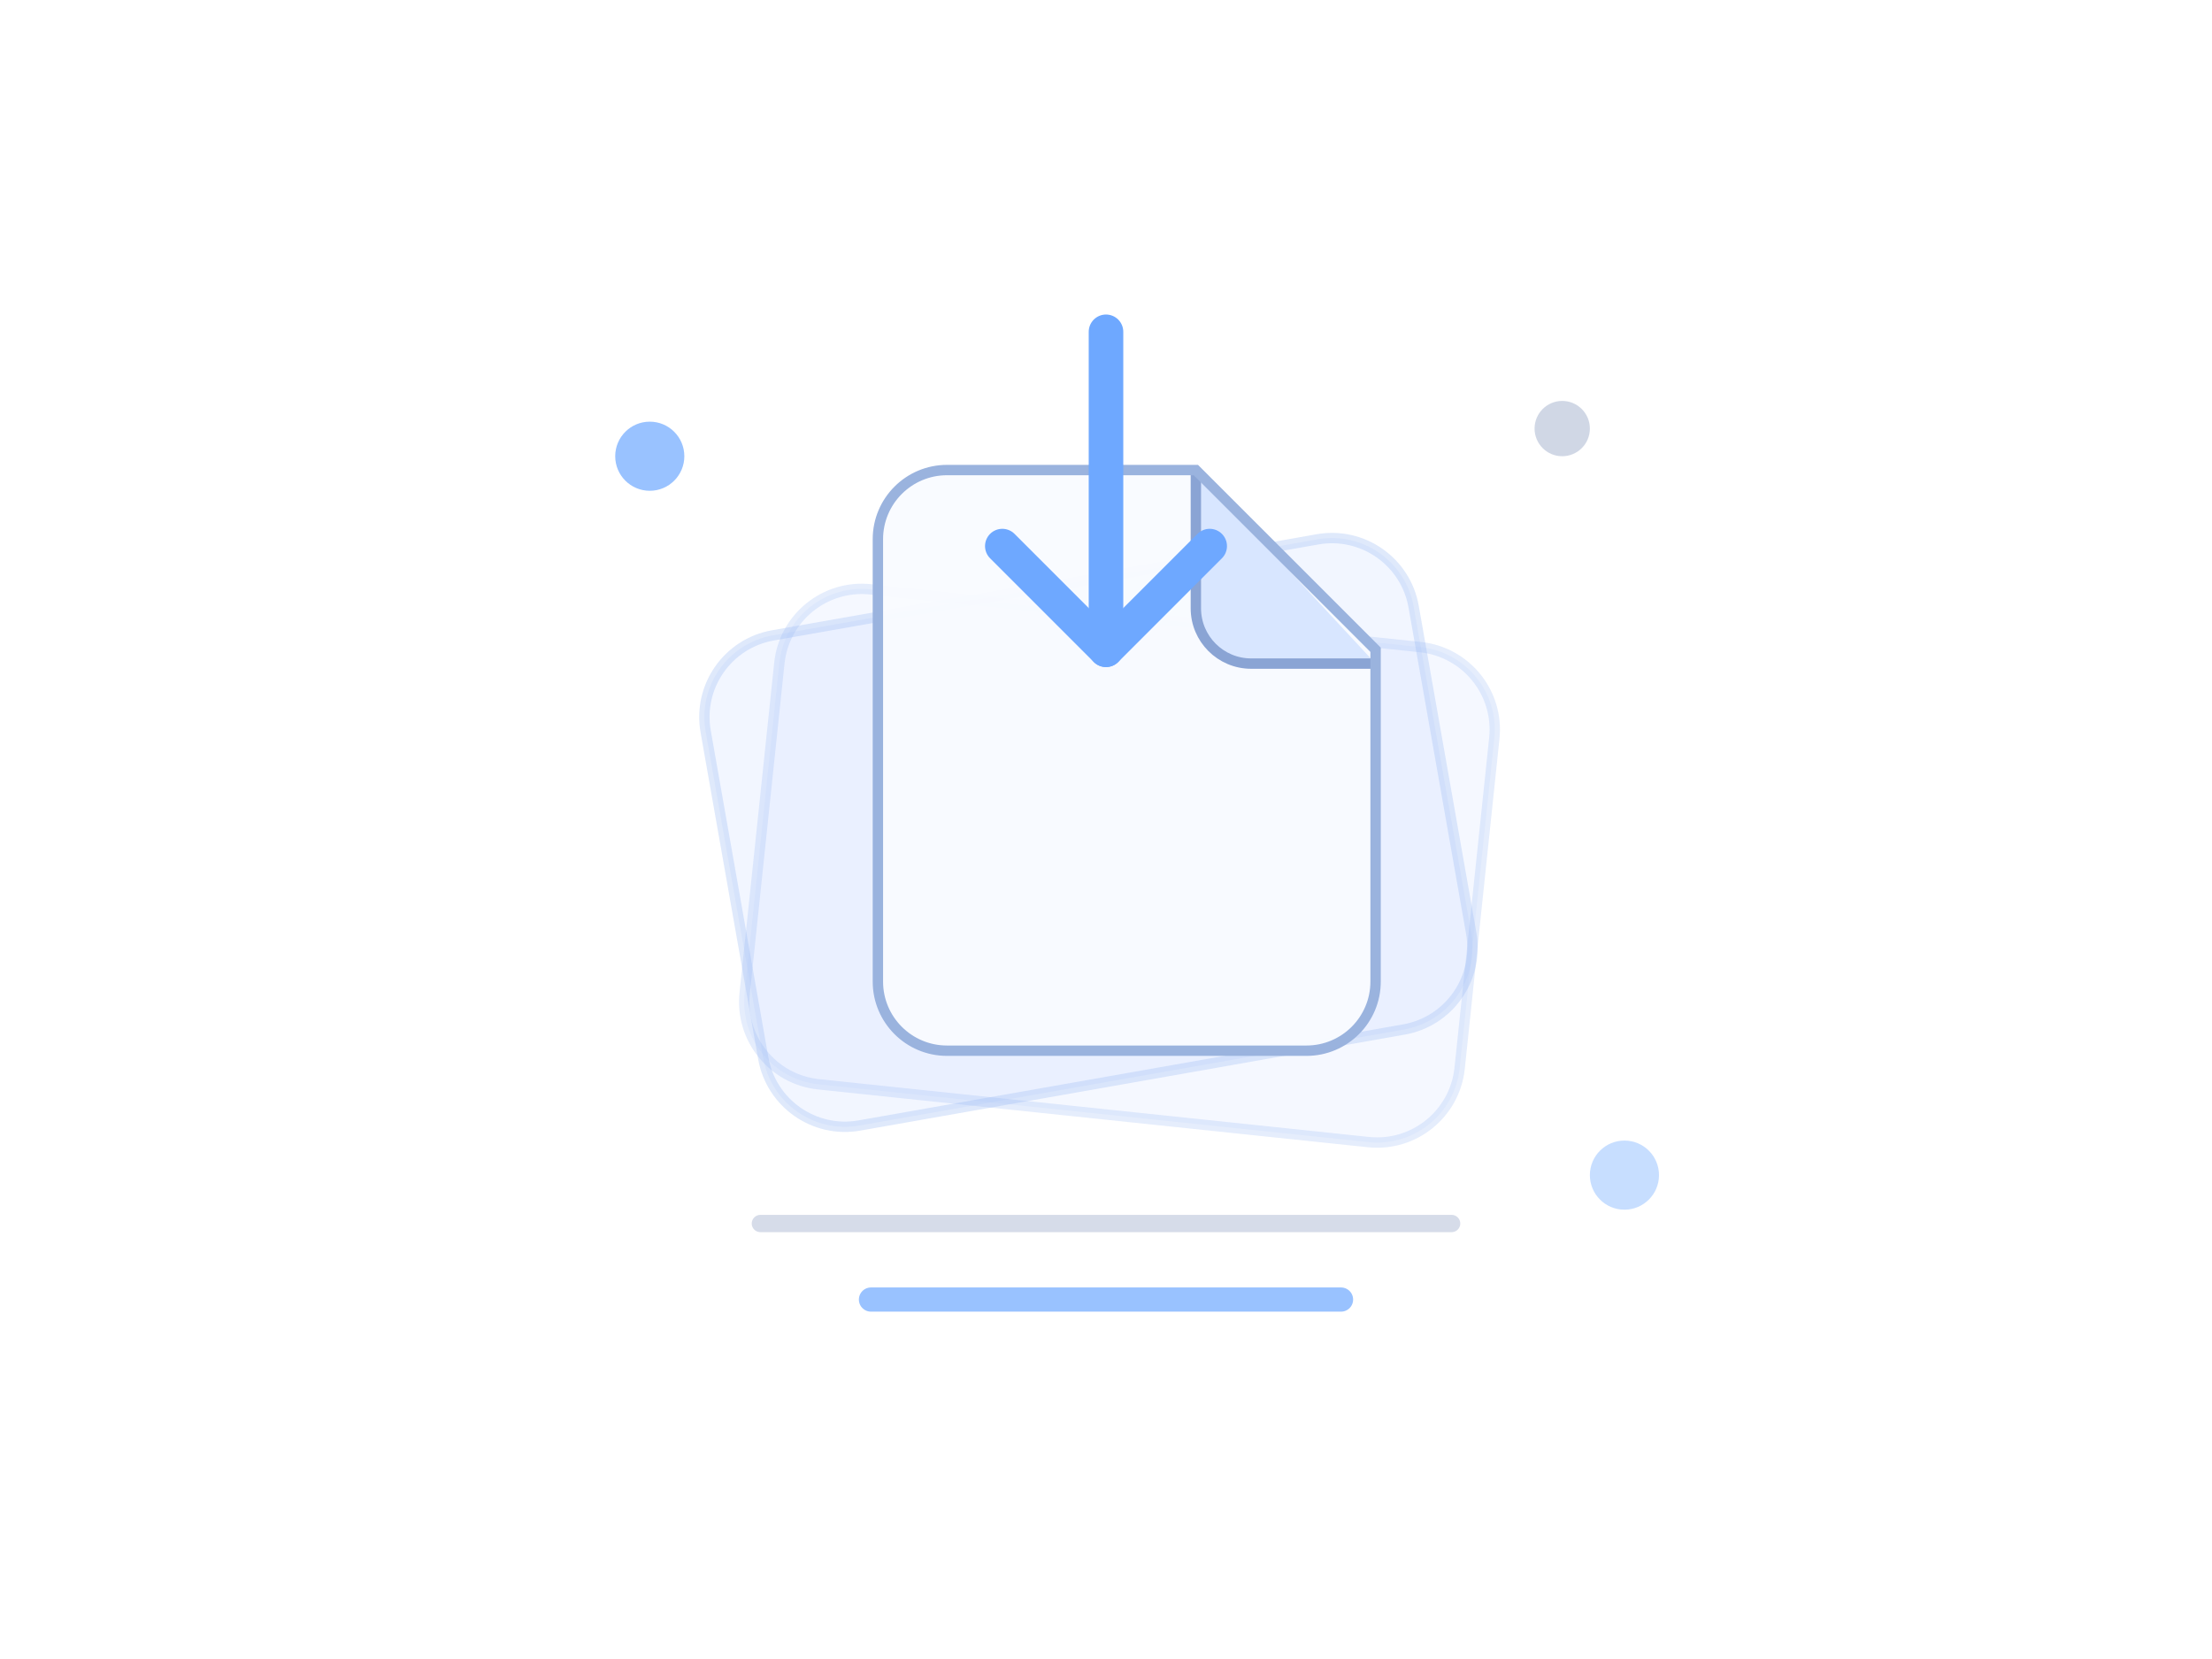
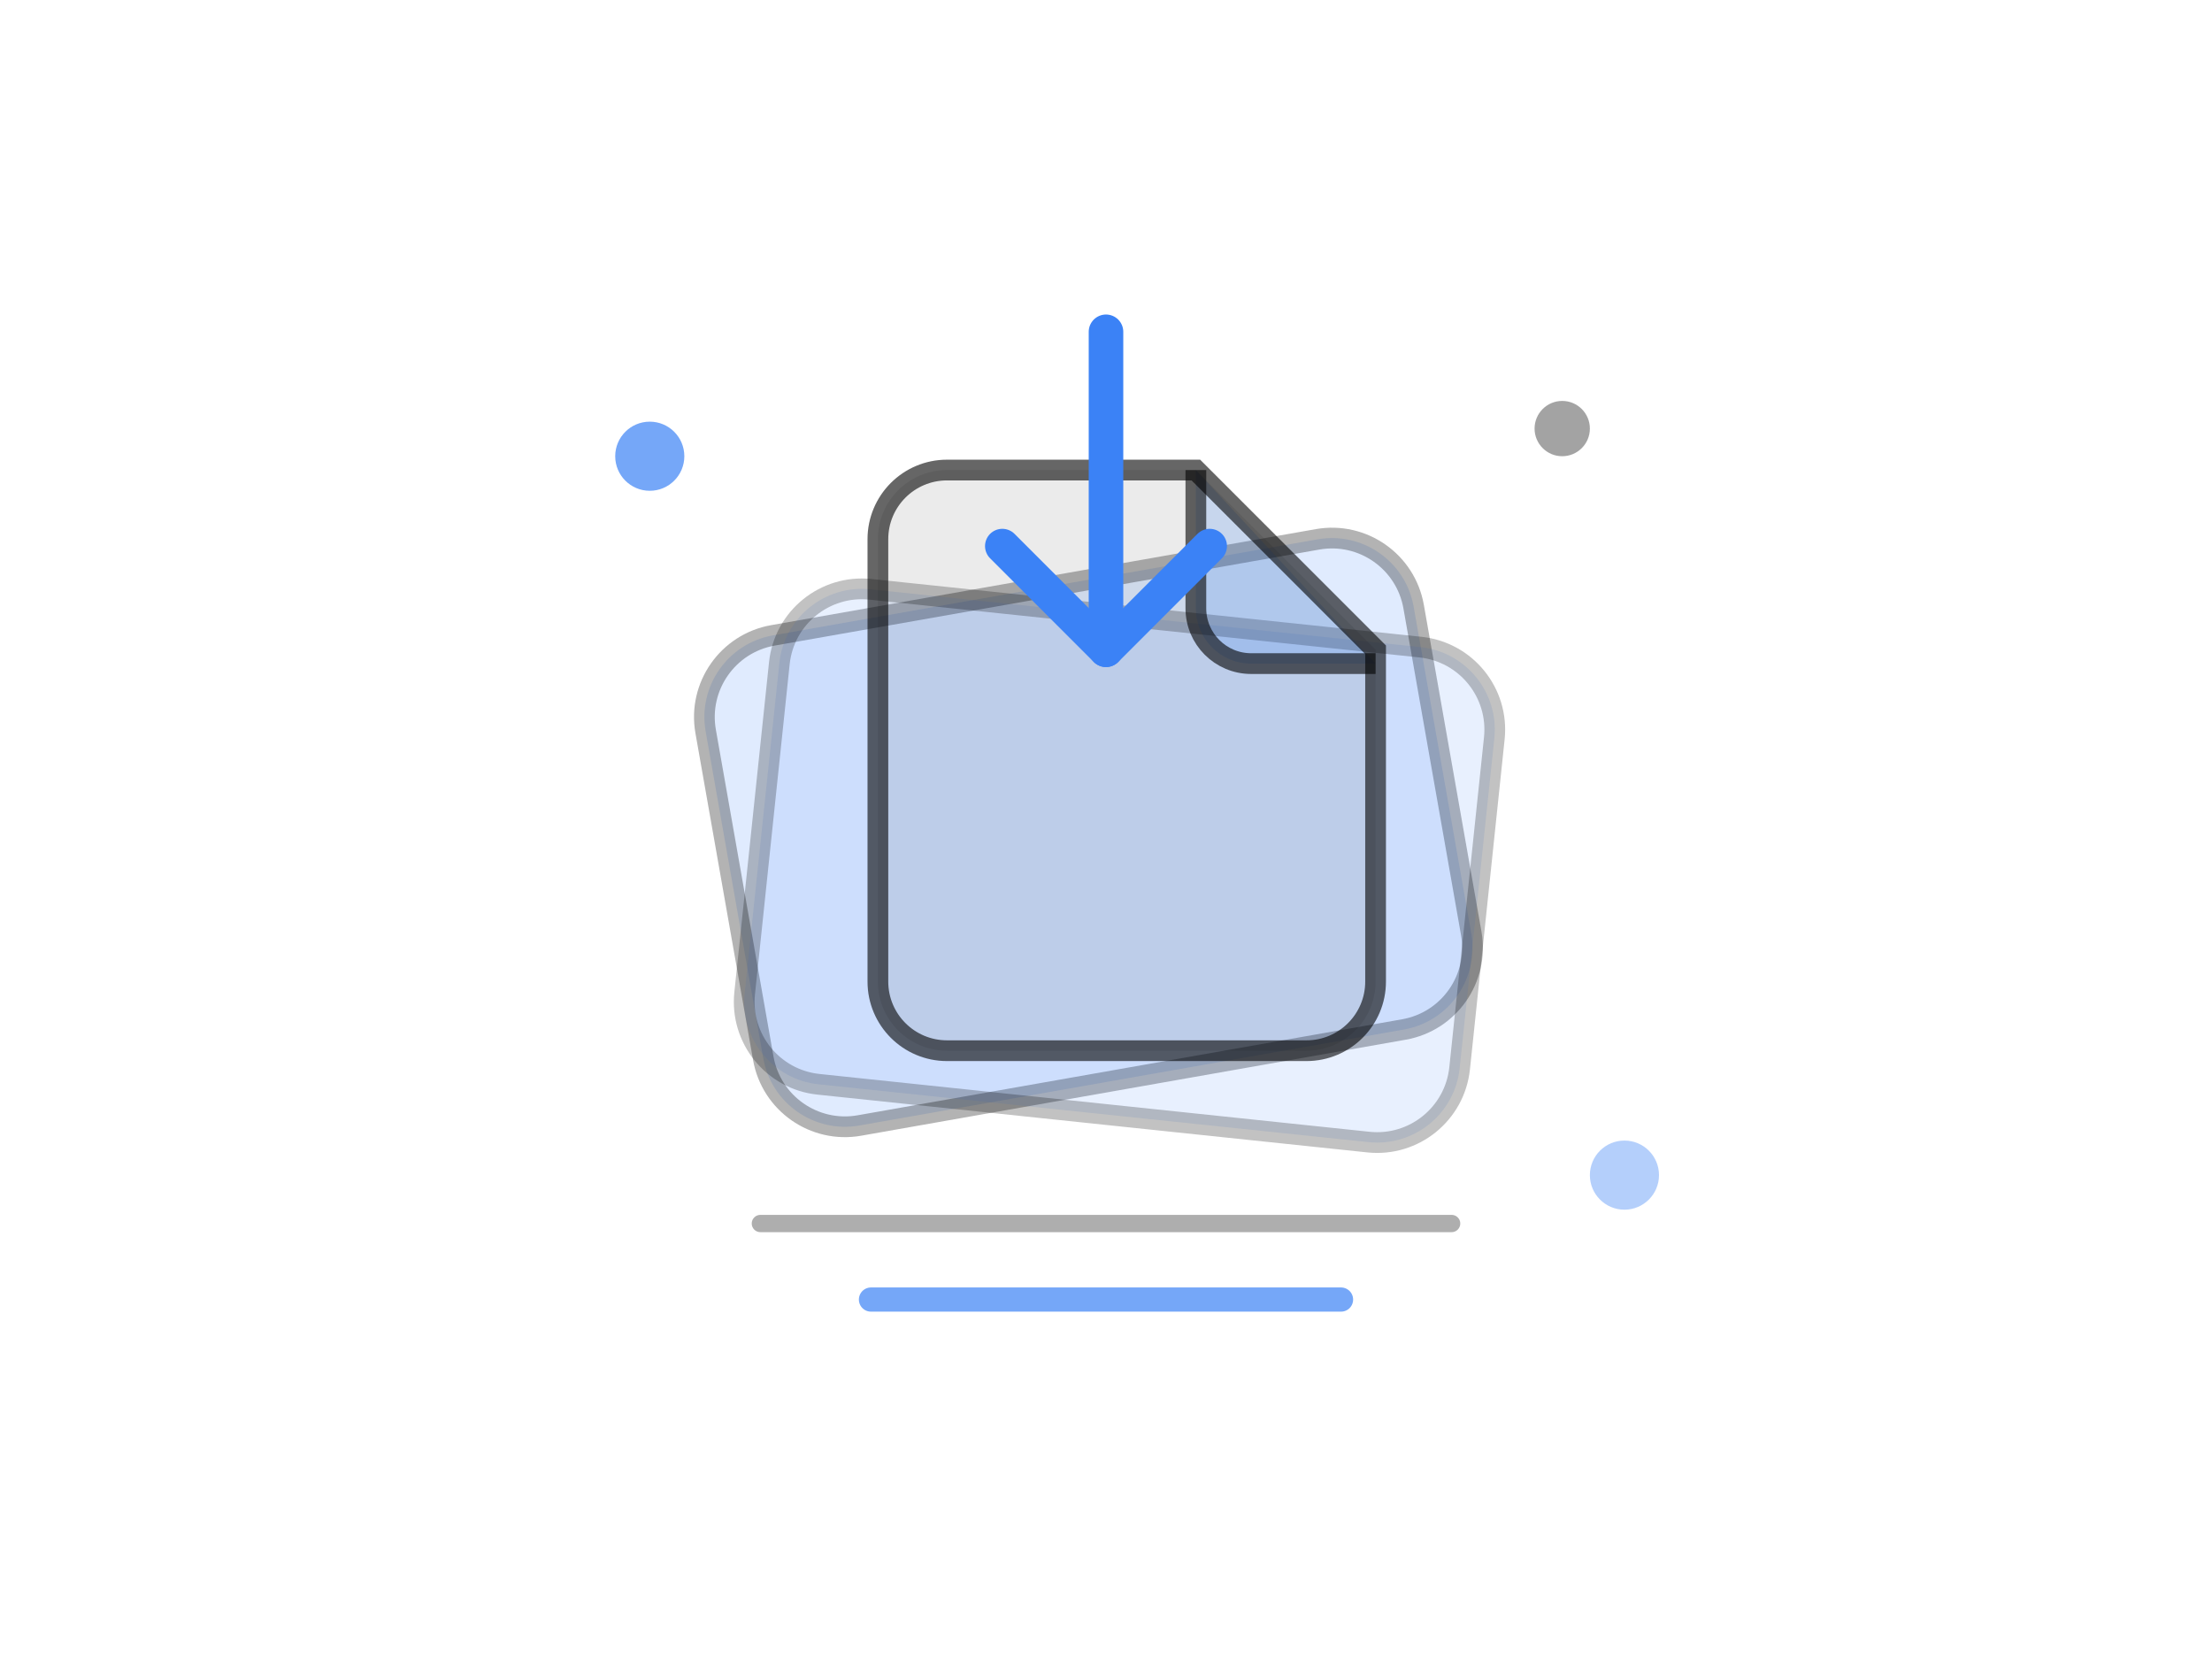
<svg xmlns="http://www.w3.org/2000/svg" width="320" height="240" viewBox="0 0 320 240" fill="none">
-   <rect x="100" y="94" width="104" height="72" rx="12" transform="rotate(-10 100 94)" fill="#A9C7FF" fill-opacity="0.16" stroke="#93B5F2" stroke-opacity="0.30" stroke-width="1.5" />
-   <rect x="114" y="84" width="104" height="72" rx="12" transform="rotate(6 114 84)" fill="#A9C7FF" fill-opacity="0.12" stroke="#93B5F2" stroke-opacity="0.24" stroke-width="1.5" />
-   <path d="M127 78C127 72.477 131.477 68 137 68H173L199 94V142C199 147.523 194.523 152 189 152H137C131.477 152 127 147.523 127 142V78Z" fill="#F8FBFF" fill-opacity="0.96" />
-   <path d="M173 68V88C173 92.418 176.582 96 181 96H199" fill="#D8E6FF" />
-   <path d="M173 68V88C173 92.418 176.582 96 181 96H199" stroke="#8AA4D4" stroke-width="1.5" stroke-linejoin="round" />
-   <path d="M137 68H173L199 94V142C199 147.523 194.523 152 189 152H137C131.477 152 127 147.523 127 142V78C127 72.477 131.477 68 137 68Z" stroke="#9AB3DE" stroke-width="1.5" />
-   <path d="M160 48V94" stroke="#6EA8FF" stroke-width="5" stroke-linecap="round" />
-   <path d="M145 79L160 94L175 79" stroke="#6EA8FF" stroke-width="5" stroke-linecap="round" stroke-linejoin="round" />
-   <path d="M110 177H210" stroke="#7F91B8" stroke-opacity="0.32" stroke-width="2.5" stroke-linecap="round" />
-   <path d="M126 188H194" stroke="#6EA8FF" stroke-opacity="0.70" stroke-width="3.5" stroke-linecap="round" />
-   <circle cx="94" cy="66" r="5" fill="#6EA8FF" fill-opacity="0.70" />
-   <circle cx="226" cy="62" r="4" fill="#7F91B8" fill-opacity="0.36" />
-   <circle cx="235" cy="170" r="5" fill="#6EA8FF" fill-opacity="0.38" />
+   <rect x="100" y="94" width="104" height="72" rx="12" transform="rotate(-10 100 94)" fill="#3B82F6" fill-opacity="0.16" stroke="#000" stroke-opacity="0.30" stroke-width="3" />
+   <rect x="114" y="84" width="104" height="72" rx="12" transform="rotate(6 114 84)" fill="#3B82F6" fill-opacity="0.12" stroke="#000" stroke-opacity="0.24" stroke-width="3" />
+   <path d="M127 78C127 72.477 131.477 68 137 68H173L199 94V142C199 147.523 194.523 152 189 152H137C131.477 152 127 147.523 127 142V78Z" fill="#000" fill-opacity="0.08" />
+   <path d="M173 68V88C173 92.418 176.582 96 181 96H199" fill="#3B82F6" fill-opacity="0.20" />
+   <path d="M173 68V88C173 92.418 176.582 96 181 96H199" stroke="#000" stroke-opacity="0.60" stroke-width="3" stroke-linejoin="round" />
+   <path d="M137 68H173L199 94V142C199 147.523 194.523 152 189 152H137C131.477 152 127 147.523 127 142V78C127 72.477 131.477 68 137 68Z" stroke="#000" stroke-opacity="0.60" stroke-width="3" />
+   <path d="M160 48V94" stroke="#3B82F6" stroke-width="5" stroke-linecap="round" />
+   <path d="M145 79L160 94L175 79" stroke="#3B82F6" stroke-width="5" stroke-linecap="round" stroke-linejoin="round" />
+   <path d="M110 177H210" stroke="#000" stroke-opacity="0.32" stroke-width="2.5" stroke-linecap="round" />
+   <path d="M126 188H194" stroke="#3B82F6" stroke-opacity="0.70" stroke-width="3.5" stroke-linecap="round" />
+   <circle cx="94" cy="66" r="5" fill="#3B82F6" fill-opacity="0.70" />
+   <circle cx="226" cy="62" r="4" fill="#000" fill-opacity="0.36" />
+   <circle cx="235" cy="170" r="5" fill="#3B82F6" fill-opacity="0.38" />
</svg>
